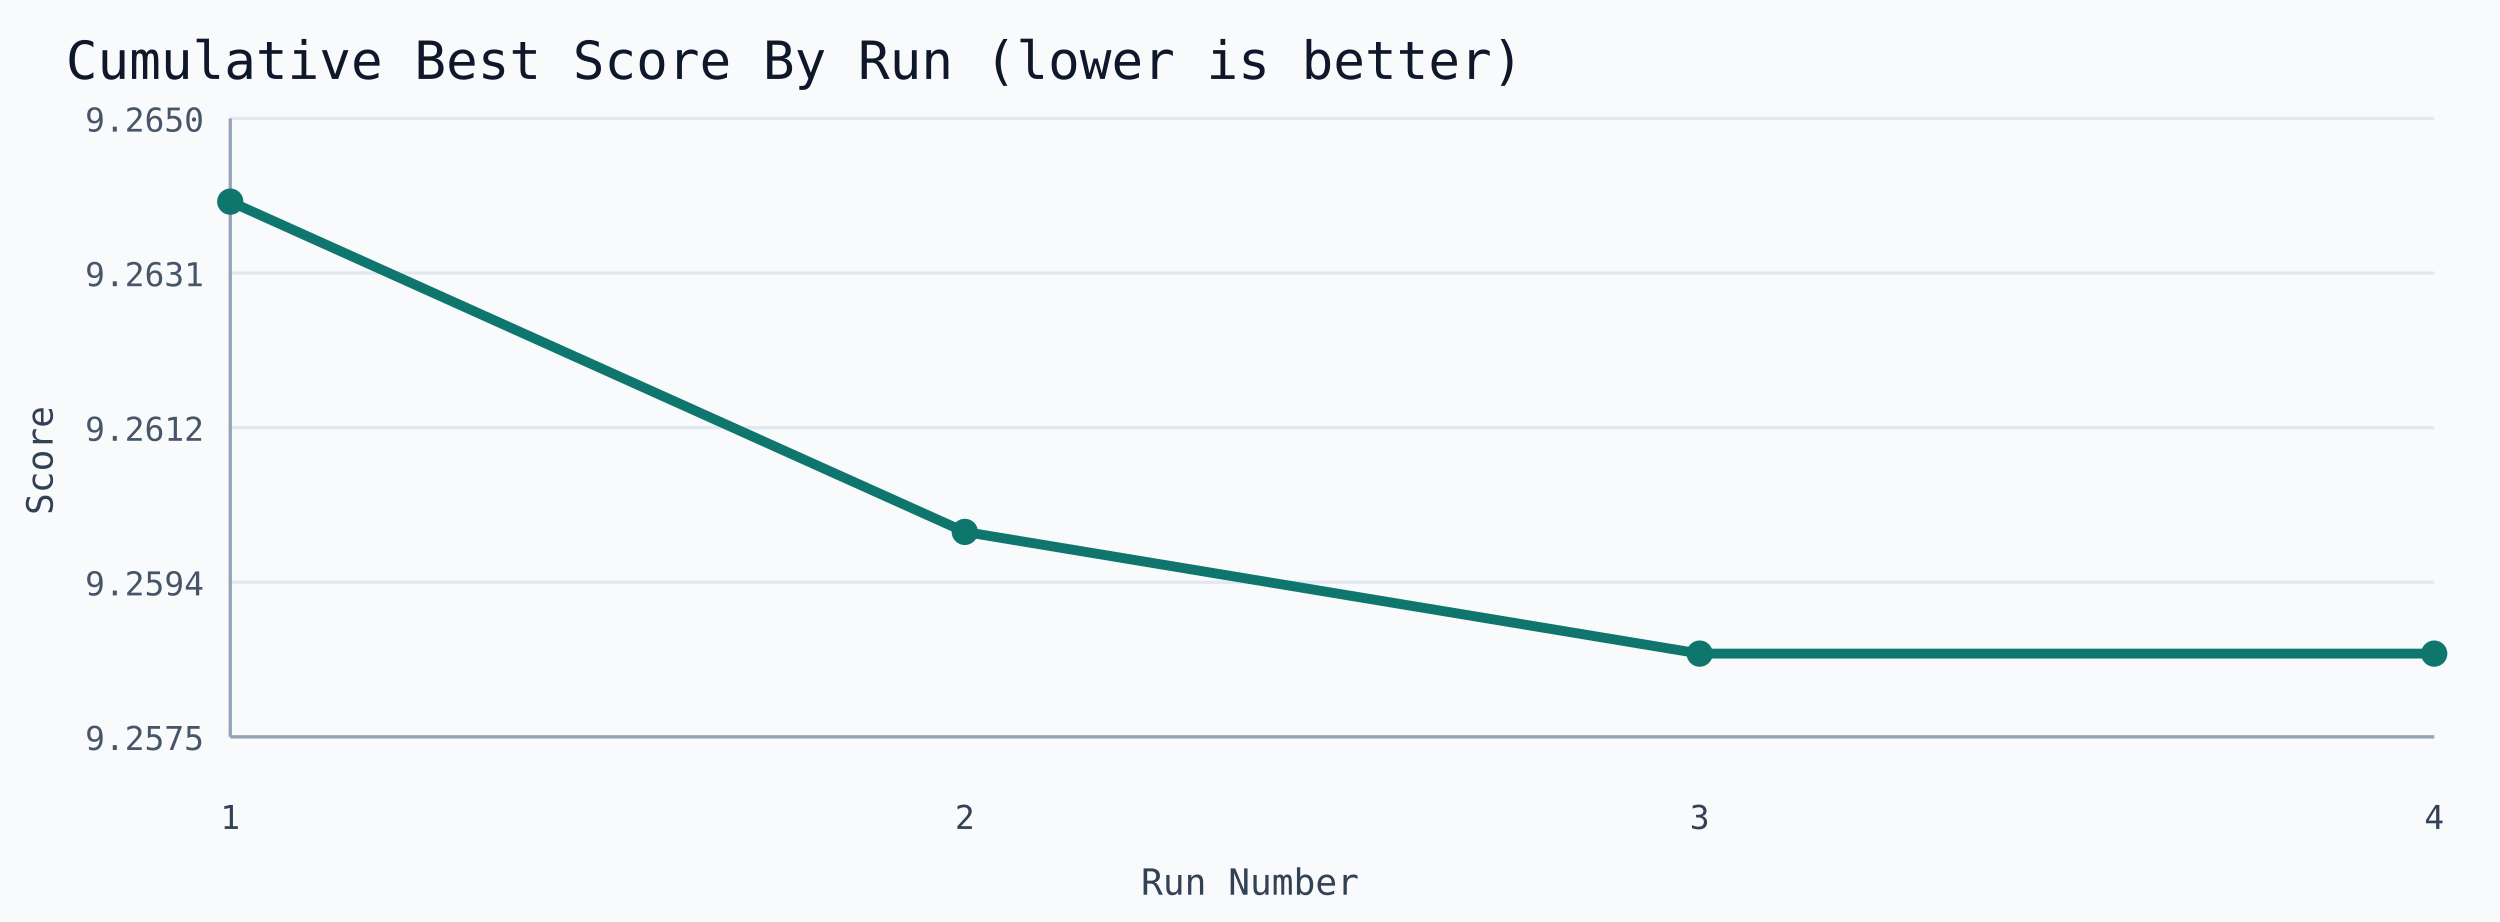
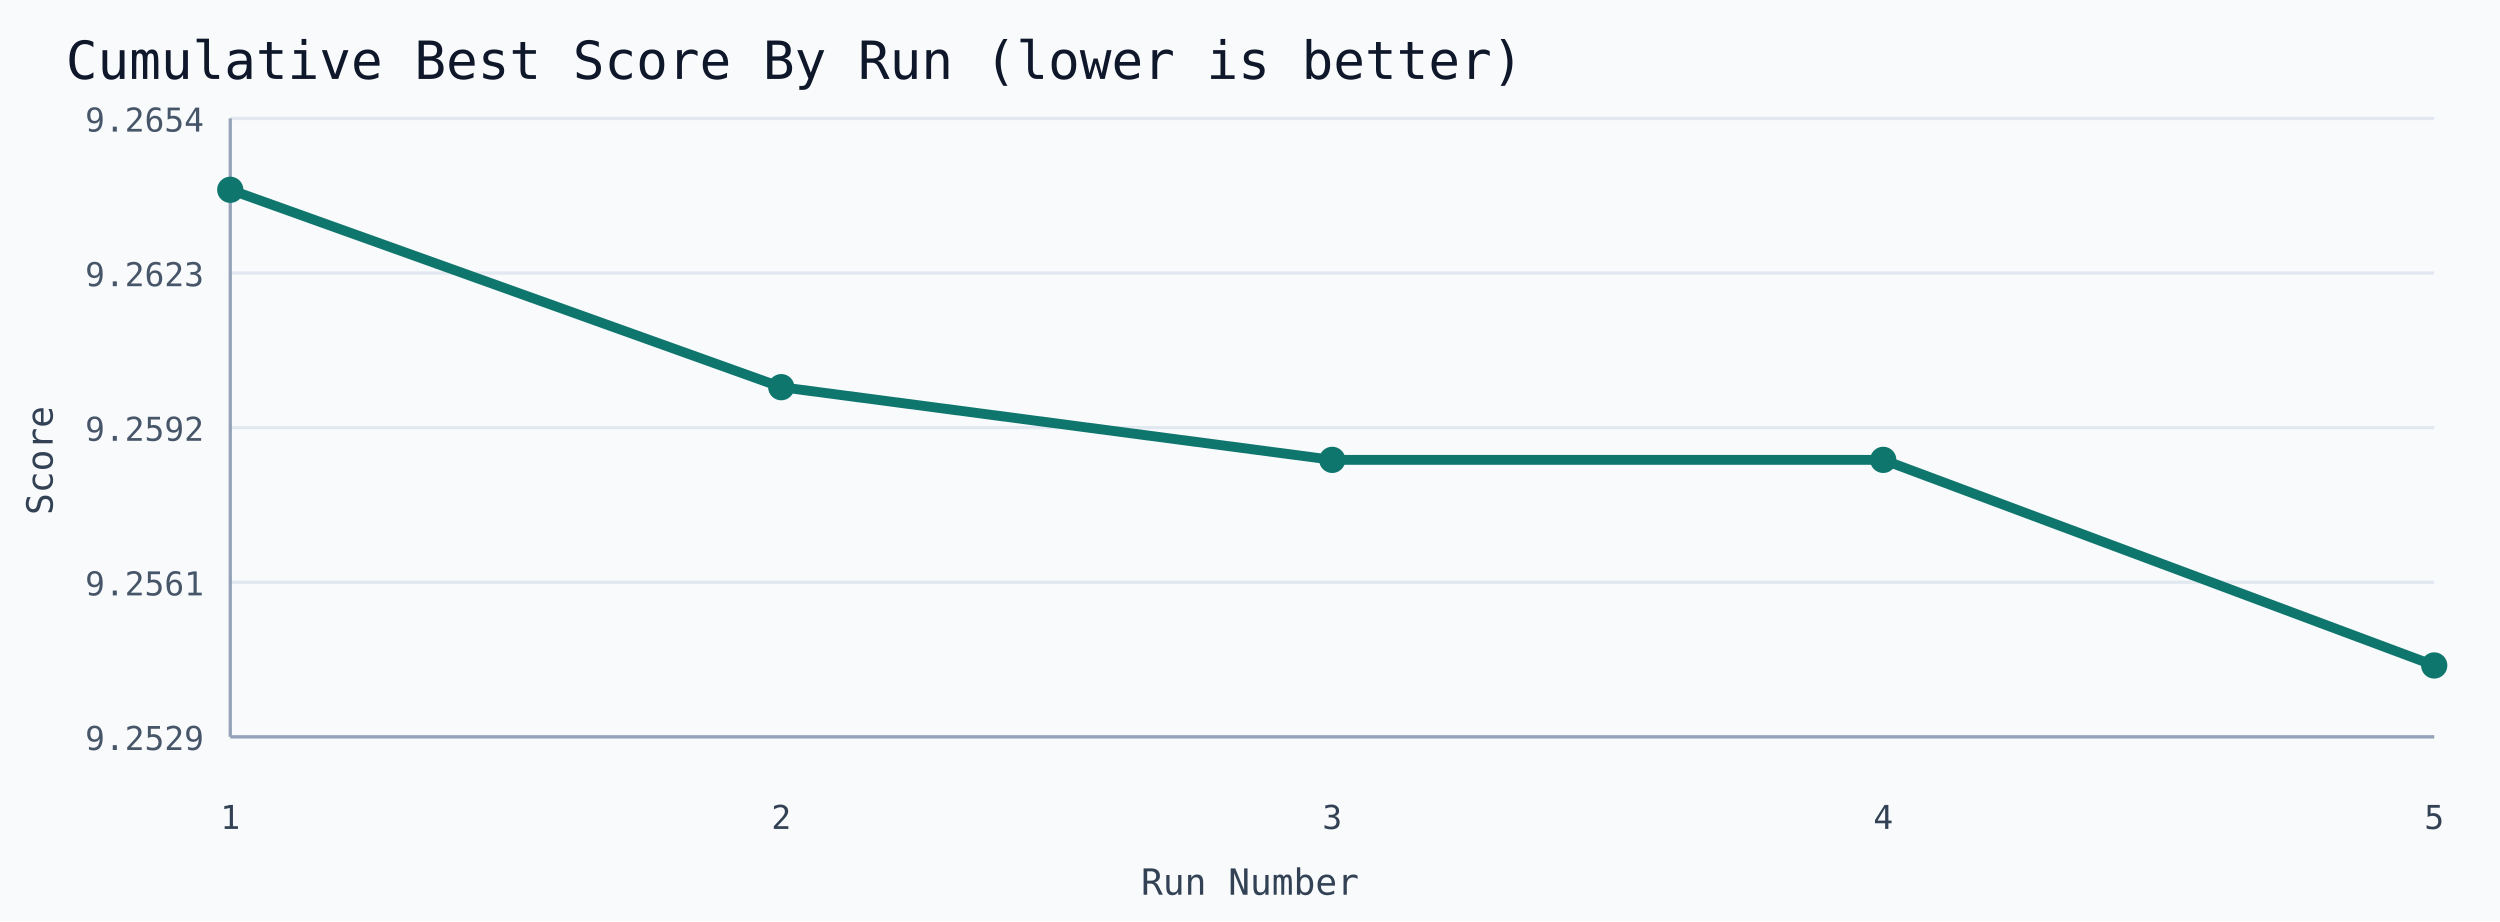
<svg xmlns="http://www.w3.org/2000/svg" width="760" height="280" viewBox="0 0 760 280">
  <rect width="100%" height="100%" fill="#f8fafc" />
  <text x="20" y="24" font-family="monospace" font-size="16" fill="#0f172a">Cumulative Best Score By Run (lower is better)</text>
  <line x1="70" y1="36.0" x2="740" y2="36.0" stroke="#e2e8f0" />
-   <text x="62" y="40.0" text-anchor="end" font-family="monospace" font-size="10" fill="#475569">9.2650</text>
+   <text x="62" y="40.0" text-anchor="end" font-family="monospace" font-size="10" fill="#475569">9.2654</text>
  <line x1="70" y1="83.0" x2="740" y2="83.0" stroke="#e2e8f0" />
-   <text x="62" y="87.0" text-anchor="end" font-family="monospace" font-size="10" fill="#475569">9.2631</text>
+   <text x="62" y="87.0" text-anchor="end" font-family="monospace" font-size="10" fill="#475569">9.2623</text>
  <line x1="70" y1="130.0" x2="740" y2="130.0" stroke="#e2e8f0" />
-   <text x="62" y="134.0" text-anchor="end" font-family="monospace" font-size="10" fill="#475569">9.2612</text>
+   <text x="62" y="134.0" text-anchor="end" font-family="monospace" font-size="10" fill="#475569">9.2592</text>
  <line x1="70" y1="177.0" x2="740" y2="177.0" stroke="#e2e8f0" />
-   <text x="62" y="181.0" text-anchor="end" font-family="monospace" font-size="10" fill="#475569">9.2594</text>
+   <text x="62" y="181.0" text-anchor="end" font-family="monospace" font-size="10" fill="#475569">9.2561</text>
  <line x1="70" y1="224.0" x2="740" y2="224.0" stroke="#e2e8f0" />
-   <text x="62" y="228.0" text-anchor="end" font-family="monospace" font-size="10" fill="#475569">9.2575</text>
+   <text x="62" y="228.0" text-anchor="end" font-family="monospace" font-size="10" fill="#475569">9.2529</text>
  <line x1="70" y1="224" x2="740" y2="224" stroke="#94a3b8" />
  <line x1="70" y1="36" x2="70" y2="224" stroke="#94a3b8" />
-   <polyline fill="none" stroke="#0f766e" stroke-width="3" points="70.0,61.3 293.3,161.7 516.7,198.7 740.0,198.7" />
-   <circle cx="70.0" cy="61.3" r="4" fill="#0f766e" />
+   <polyline fill="none" stroke="#0f766e" stroke-width="3" points="70.0,57.7 237.5,117.7 405.0,139.8 572.5,139.8 740.0,202.3" />
+   <circle cx="70.0" cy="57.7" r="4" fill="#0f766e" />
  <text x="70.0" y="252" text-anchor="middle" font-family="monospace" font-size="10" fill="#334155">1</text>
-   <circle cx="293.3" cy="161.7" r="4" fill="#0f766e" />
-   <text x="293.3" y="252" text-anchor="middle" font-family="monospace" font-size="10" fill="#334155">2</text>
-   <circle cx="516.7" cy="198.7" r="4" fill="#0f766e" />
-   <text x="516.7" y="252" text-anchor="middle" font-family="monospace" font-size="10" fill="#334155">3</text>
-   <circle cx="740.0" cy="198.7" r="4" fill="#0f766e" />
-   <text x="740.0" y="252" text-anchor="middle" font-family="monospace" font-size="10" fill="#334155">4</text>
+   <circle cx="237.5" cy="117.7" r="4" fill="#0f766e" />
+   <text x="237.5" y="252" text-anchor="middle" font-family="monospace" font-size="10" fill="#334155">2</text>
+   <circle cx="405.0" cy="139.8" r="4" fill="#0f766e" />
+   <text x="405.0" y="252" text-anchor="middle" font-family="monospace" font-size="10" fill="#334155">3</text>
+   <circle cx="572.5" cy="139.8" r="4" fill="#0f766e" />
+   <text x="572.5" y="252" text-anchor="middle" font-family="monospace" font-size="10" fill="#334155">4</text>
+   <circle cx="740.0" cy="202.3" r="4" fill="#0f766e" />
+   <text x="740.0" y="252" text-anchor="middle" font-family="monospace" font-size="10" fill="#334155">5</text>
  <text x="380.0" y="272" text-anchor="middle" font-family="monospace" font-size="11" fill="#334155">Run Number</text>
  <text x="16" y="140.0" text-anchor="middle" font-family="monospace" font-size="11" fill="#334155" transform="rotate(-90 16 140.0)">Score</text>
</svg>
